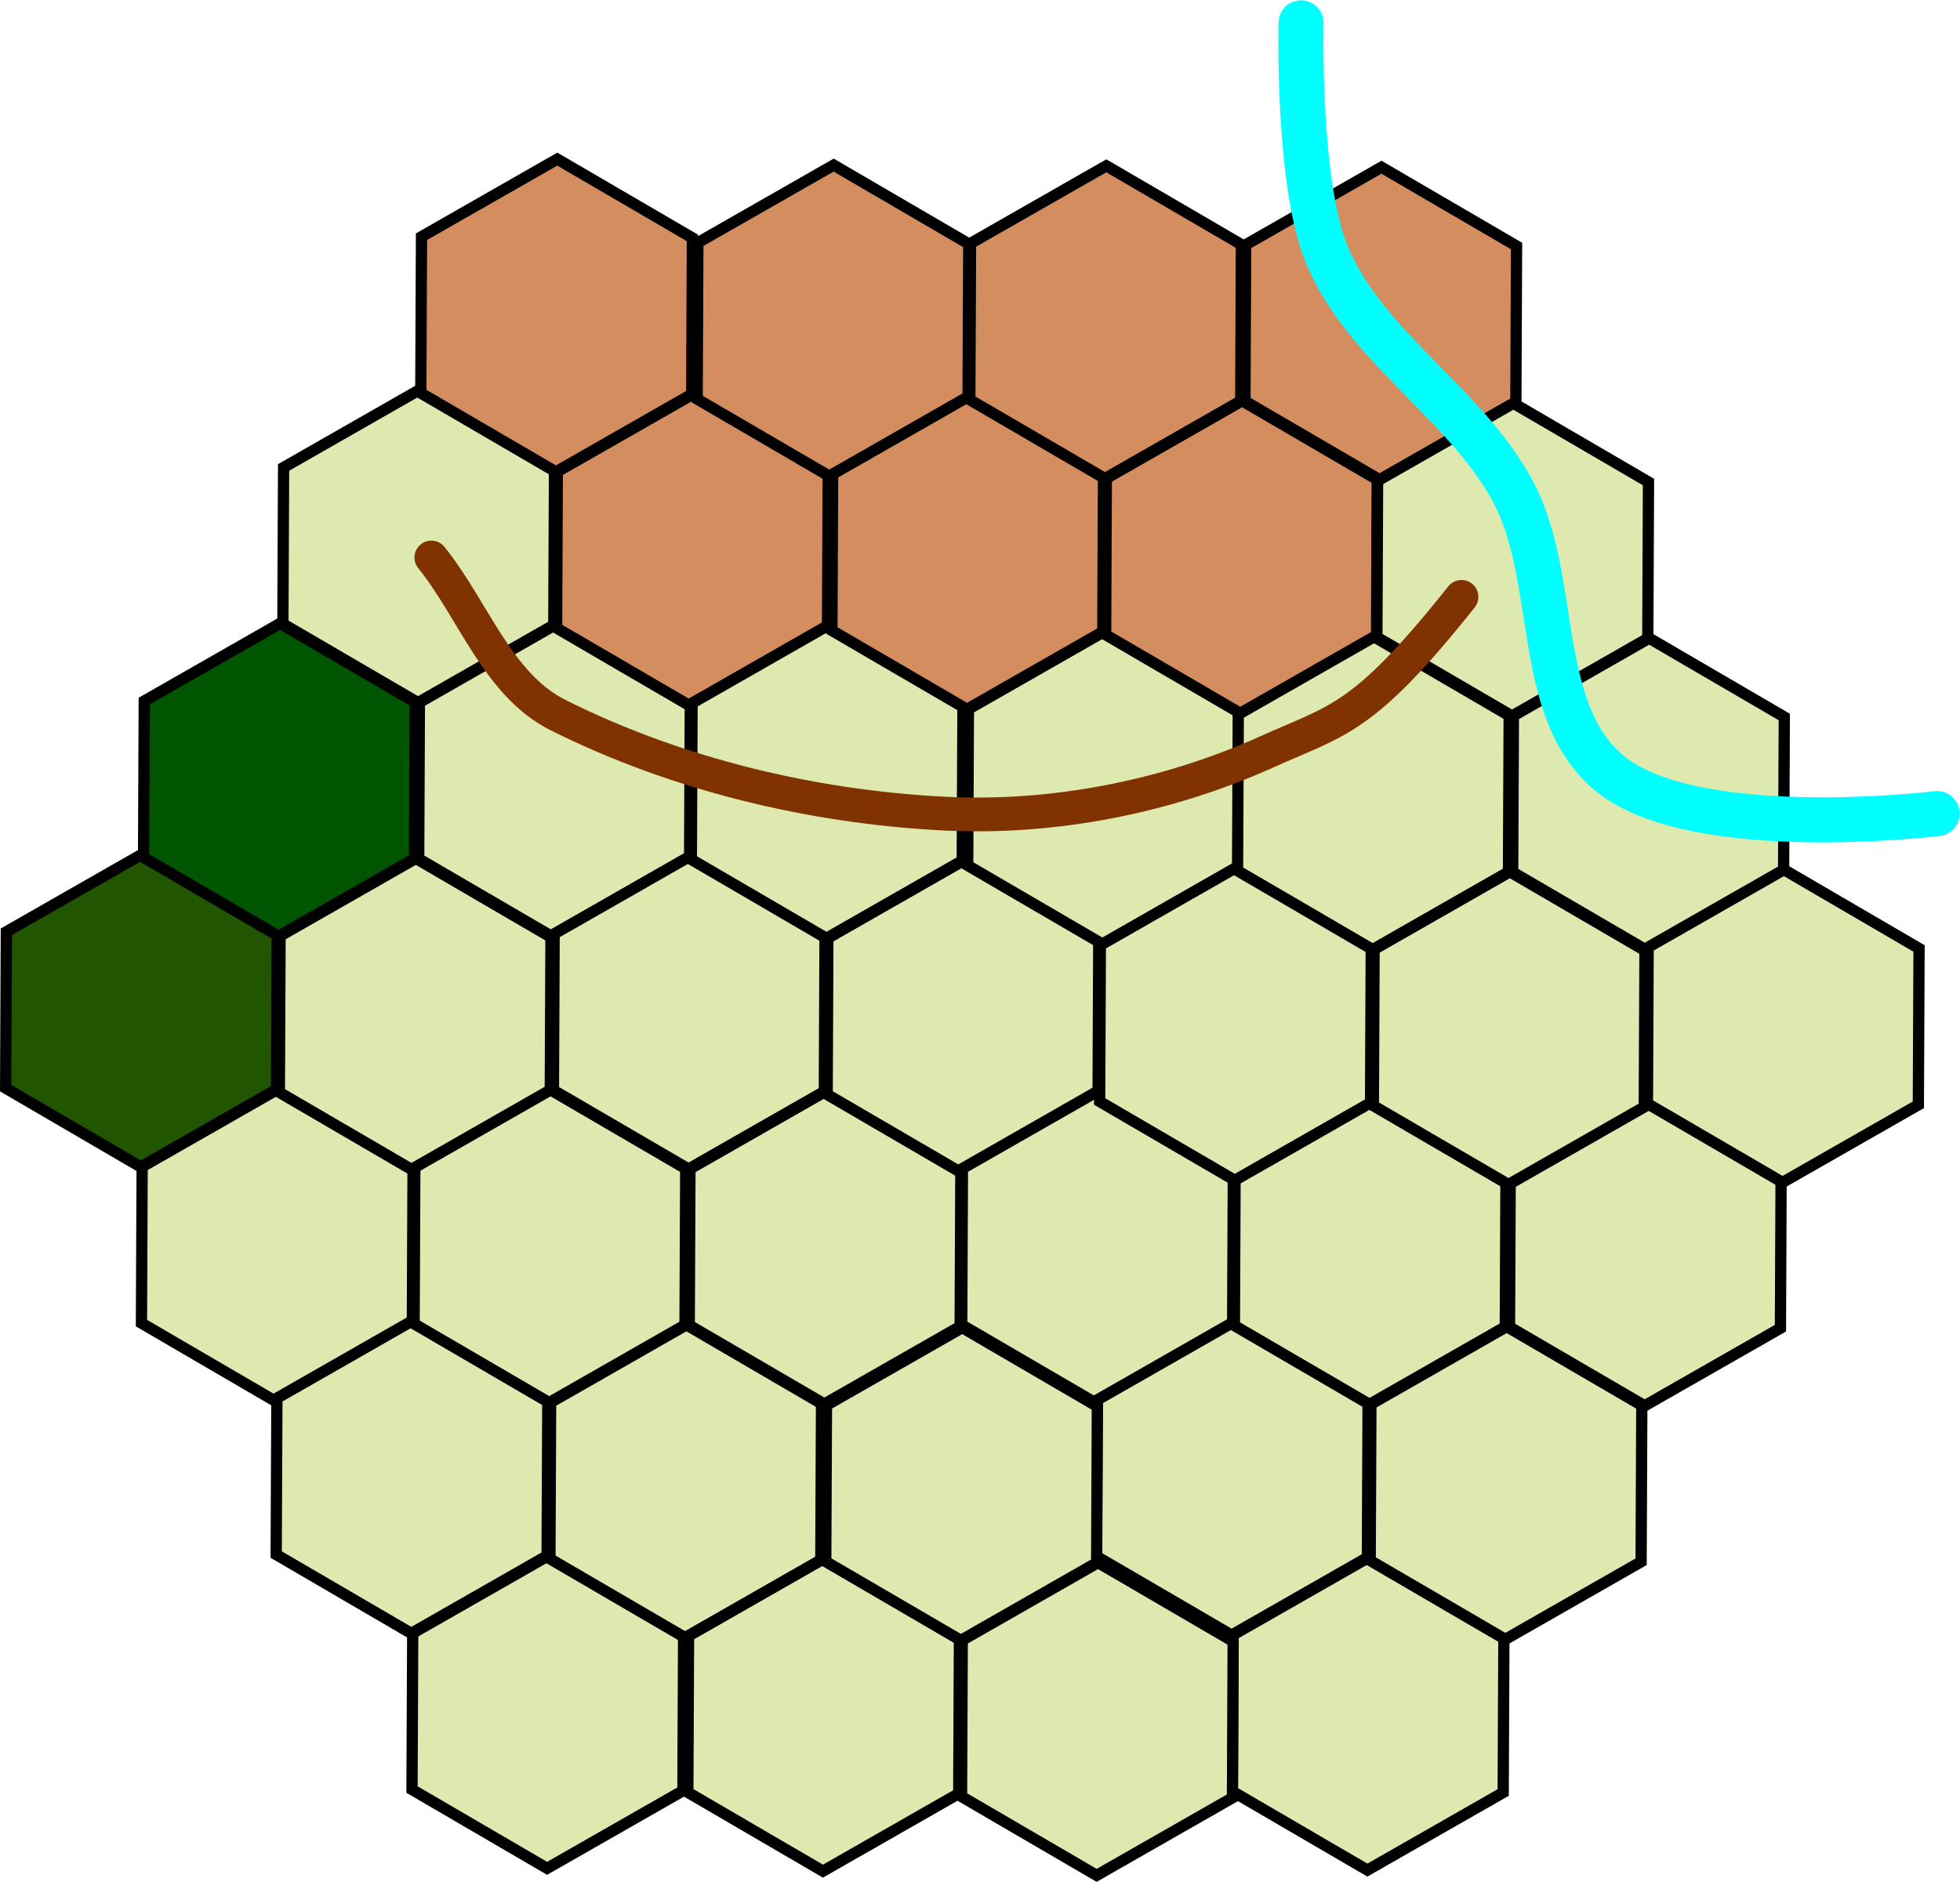
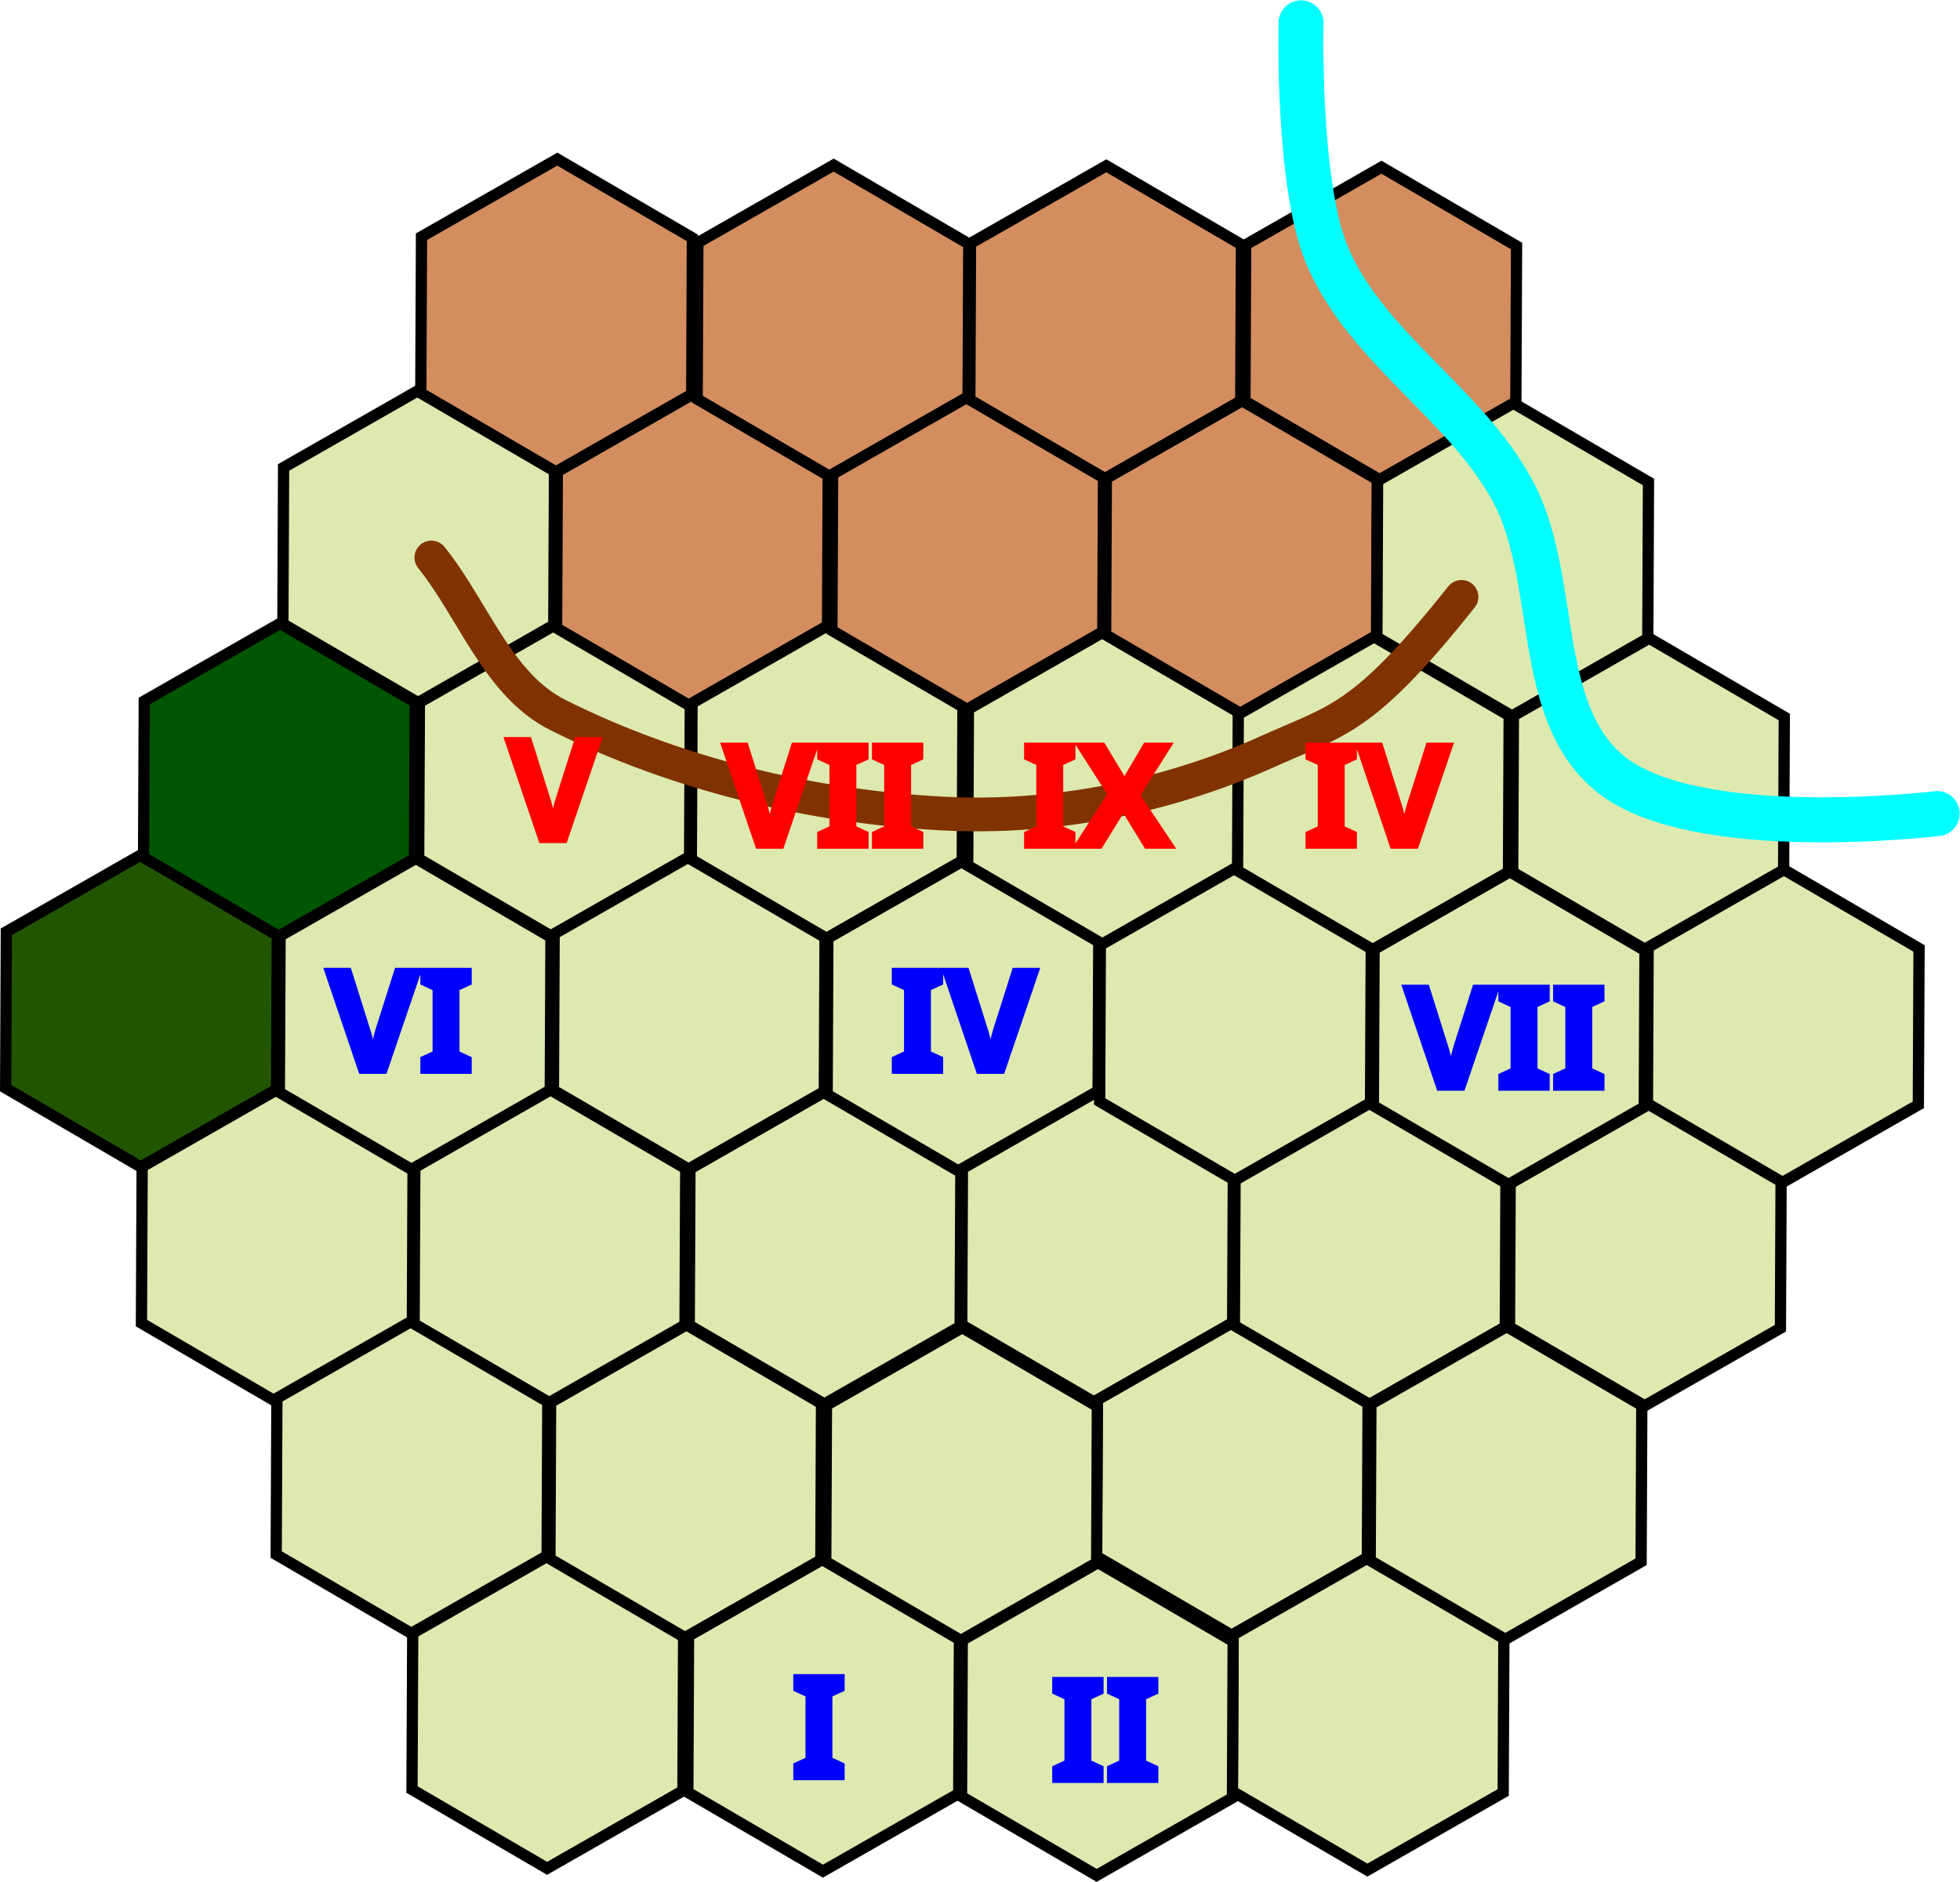
<svg xmlns="http://www.w3.org/2000/svg" width="98.265mm" height="94.367mm" viewBox="0 0 348.183 334.371" id="svg2" version="1.1">
  <defs id="defs4" />
  <g id="layer1" transform="translate(-305.8731,-213.3053)">
    <path style="fill:#225500;fill-opacity:1;fill-rule:evenodd;stroke:#000000;stroke-width:2;stroke-linecap:butt;stroke-linejoin:miter;stroke-miterlimit:4;stroke-dasharray:none;stroke-dashoffset:0" id="path4138" d="m 355,406.862 -24.124,13.785 -24,-14 0.124,-27.785 24.124,-13.785 24,14 z" />
    <path style="fill:#005500;fill-opacity:1;fill-rule:evenodd;stroke:#000000;stroke-width:2;stroke-linecap:butt;stroke-linejoin:miter;stroke-miterlimit:4;stroke-dasharray:none;stroke-dashoffset:0" id="path4138-3" d="m 379.5,365.862 -24.124,13.785 -24,-14 0.124,-27.785 24.124,-13.785 24,14 z" />
    <path style="fill:#dde9af;fill-opacity:1;fill-rule:evenodd;stroke:#000000;stroke-width:2;stroke-linecap:butt;stroke-linejoin:miter;stroke-miterlimit:4;stroke-dasharray:none;stroke-dashoffset:0" id="path4138-6" d="m 404.25,324.362 -24.124,13.785 -24,-14 0.124,-27.785 24.124,-13.785 24,14 z" />
    <path style="fill:#d38d5f;fill-opacity:1;fill-rule:evenodd;stroke:#000000;stroke-width:2;stroke-linecap:butt;stroke-linejoin:miter;stroke-miterlimit:4;stroke-dasharray:none;stroke-dashoffset:0" id="path4138-3-7" d="m 428.75,283.362 -24.124,13.785 -24,-14 0.124,-27.785 24.124,-13.785 24,14 z" />
    <path style="fill:#dde9af;fill-opacity:1;fill-rule:evenodd;stroke:#000000;stroke-width:2;stroke-linecap:butt;stroke-linejoin:miter;stroke-miterlimit:4;stroke-dasharray:none;stroke-dashoffset:0" id="path4138-5" d="m 379.125,448.612 -24.124,13.785 -24,-14 0.124,-27.785 24.124,-13.785 24,14 z" />
    <path style="fill:#dde9af;fill-opacity:1;fill-rule:evenodd;stroke:#000000;stroke-width:2;stroke-linecap:butt;stroke-linejoin:miter;stroke-miterlimit:4;stroke-dasharray:none;stroke-dashoffset:0" id="path4138-3-3" d="m 403.625,407.612 -24.124,13.785 -24,-14 0.124,-27.785 24.124,-13.785 24,14 z" />
    <path style="fill:#dde9af;fill-opacity:1;fill-rule:evenodd;stroke:#000000;stroke-width:2;stroke-linecap:butt;stroke-linejoin:miter;stroke-miterlimit:4;stroke-dasharray:none;stroke-dashoffset:0" id="path4138-6-5" d="m 428.375,366.112 -24.124,13.785 -24,-14 0.124,-27.785 24.124,-13.785 24,14 z" />
    <path style="fill:#d38d5f;fill-opacity:1;fill-rule:evenodd;stroke:#000000;stroke-width:2;stroke-linecap:butt;stroke-linejoin:miter;stroke-miterlimit:4;stroke-dasharray:none;stroke-dashoffset:0" id="path4138-3-7-6" d="m 452.875,325.112 -24.124,13.785 -24,-14 0.124,-27.785 24.124,-13.785 24,14 z" />
    <path style="fill:#dde9af;fill-opacity:1;fill-rule:evenodd;stroke:#000000;stroke-width:2;stroke-linecap:butt;stroke-linejoin:miter;stroke-miterlimit:4;stroke-dasharray:none;stroke-dashoffset:0" id="path4138-0" d="m 403.062,489.737 -24.124,13.785 -24,-14 0.124,-27.785 24.124,-13.785 24,14 z" />
    <path style="fill:#dde9af;fill-opacity:1;fill-rule:evenodd;stroke:#000000;stroke-width:2;stroke-linecap:butt;stroke-linejoin:miter;stroke-miterlimit:4;stroke-dasharray:none;stroke-dashoffset:0" id="path4138-3-2" d="m 427.562,448.737 -24.124,13.785 -24,-14 0.124,-27.785 24.124,-13.785 24,14 z" />
    <path style="fill:#dde9af;fill-opacity:1;fill-rule:evenodd;stroke:#000000;stroke-width:2;stroke-linecap:butt;stroke-linejoin:miter;stroke-miterlimit:4;stroke-dasharray:none;stroke-dashoffset:0" id="path4138-6-3" d="m 452.312,407.237 -24.124,13.785 -24,-14 0.124,-27.785 24.124,-13.785 24,14 z" />
    <path style="fill:#dde9af;fill-opacity:1;fill-rule:evenodd;stroke:#000000;stroke-width:2;stroke-linecap:butt;stroke-linejoin:miter;stroke-miterlimit:4;stroke-dasharray:none;stroke-dashoffset:0" id="path4138-3-7-7" d="m 476.812,366.237 -24.124,13.785 -24,-14 0.124,-27.785 24.124,-13.785 24,14 z" />
    <path style="fill:#dde9af;fill-opacity:1;fill-rule:evenodd;stroke:#000000;stroke-width:2;stroke-linecap:butt;stroke-linejoin:miter;stroke-miterlimit:4;stroke-dasharray:none;stroke-dashoffset:0" id="path4138-5-5" d="m 427.188,531.487 -24.124,13.785 -24,-14 0.124,-27.785 24.124,-13.785 24,14 z" />
    <path style="fill:#dde9af;fill-opacity:1;fill-rule:evenodd;stroke:#000000;stroke-width:2;stroke-linecap:butt;stroke-linejoin:miter;stroke-miterlimit:4;stroke-dasharray:none;stroke-dashoffset:0" id="path4138-3-3-9" d="m 451.688,490.487 -24.124,13.785 -24,-14 0.124,-27.785 24.124,-13.785 24,14 z" />
    <path style="fill:#dde9af;fill-opacity:1;fill-rule:evenodd;stroke:#000000;stroke-width:2;stroke-linecap:butt;stroke-linejoin:miter;stroke-miterlimit:4;stroke-dasharray:none;stroke-dashoffset:0" id="path4138-6-5-2" d="m 476.438,448.987 -24.124,13.785 -24,-14 0.124,-27.785 24.124,-13.785 24,14 z" />
    <path style="fill:#dde9af;fill-opacity:1;fill-rule:evenodd;stroke:#000000;stroke-width:2;stroke-linecap:butt;stroke-linejoin:miter;stroke-miterlimit:4;stroke-dasharray:none;stroke-dashoffset:0" id="path4138-3-7-6-2" d="m 500.938,407.987 -24.124,13.785 -24,-14 0.124,-27.785 24.124,-13.785 24,14 z" />
    <path style="fill:#d38d5f;fill-opacity:1;fill-rule:evenodd;stroke:#000000;stroke-width:2;stroke-linecap:butt;stroke-linejoin:miter;stroke-miterlimit:4;stroke-dasharray:none;stroke-dashoffset:0" id="path4138-5-8" d="m 477.844,284.425 -24.124,13.785 -24,-14 0.124,-27.785 24.124,-13.785 24,14 z" />
    <path style="fill:#d38d5f;fill-opacity:1;fill-rule:evenodd;stroke:#000000;stroke-width:2;stroke-linecap:butt;stroke-linejoin:miter;stroke-miterlimit:4;stroke-dasharray:none;stroke-dashoffset:0" id="path4138-0-9" d="m 501.781,325.55 -24.124,13.785 -24,-14 0.124,-27.785 24.124,-13.785 24,14 z" />
    <path style="fill:#d38d5f;fill-opacity:1;fill-rule:evenodd;stroke:#000000;stroke-width:2;stroke-linecap:butt;stroke-linejoin:miter;stroke-miterlimit:4;stroke-dasharray:none;stroke-dashoffset:0" id="path4138-3-2-7" d="m 526.281,284.55 -24.124,13.785 -24,-14 0.124,-27.785 24.124,-13.785 24,14 z" />
    <path style="fill:#dde9af;fill-opacity:1;fill-rule:evenodd;stroke:#000000;stroke-width:2;stroke-linecap:butt;stroke-linejoin:miter;stroke-miterlimit:4;stroke-dasharray:none;stroke-dashoffset:0" id="path4138-5-5-3" d="m 525.906,367.3 -24.124,13.785 -24,-14 0.124,-27.785 24.124,-13.785 24,14 z" />
    <path style="fill:#d38d5f;fill-opacity:1;fill-rule:evenodd;stroke:#000000;stroke-width:2;stroke-linecap:butt;stroke-linejoin:miter;stroke-miterlimit:4;stroke-dasharray:none;stroke-dashoffset:0" id="path4138-3-3-9-6" d="m 550.406,326.3 -24.124,13.785 -24,-14 0.124,-27.785 24.124,-13.785 24,14 z" />
    <path style="fill:#d38d5f;fill-opacity:1;fill-rule:evenodd;stroke:#000000;stroke-width:2;stroke-linecap:butt;stroke-linejoin:miter;stroke-miterlimit:4;stroke-dasharray:none;stroke-dashoffset:0" id="path4138-6-5-2-1" d="m 575.156,284.8 -24.124,13.785 -24,-14 0.124,-27.785 24.124,-13.785 24,14 z" />
    <path style="fill:#dde9af;fill-opacity:1;fill-rule:evenodd;stroke:#000000;stroke-width:2;stroke-linecap:butt;stroke-linejoin:miter;stroke-miterlimit:4;stroke-dasharray:none;stroke-dashoffset:0" id="path4138-5-2" d="m 524.844,448.925 -24.124,13.785 -24,-14 0.124,-27.785 24.124,-13.785 24,14 z" />
    <path style="fill:#dde9af;fill-opacity:1;fill-rule:evenodd;stroke:#000000;stroke-width:2;stroke-linecap:butt;stroke-linejoin:miter;stroke-miterlimit:4;stroke-dasharray:none;stroke-dashoffset:0" id="path4138-0-93" d="m 548.781,490.05 -24.124,13.785 -24,-14 0.124,-27.785 24.124,-13.785 24,14 z" />
    <path style="fill:#dde9af;fill-opacity:1;fill-rule:evenodd;stroke:#000000;stroke-width:2;stroke-linecap:butt;stroke-linejoin:miter;stroke-miterlimit:4;stroke-dasharray:none;stroke-dashoffset:0" id="path4138-3-2-1" d="m 573.281,449.05 -24.124,13.785 -24,-14 0.124,-27.785 24.124,-13.785 24,14 z" />
    <path style="fill:#dde9af;fill-opacity:1;fill-rule:evenodd;stroke:#000000;stroke-width:2;stroke-linecap:butt;stroke-linejoin:miter;stroke-miterlimit:4;stroke-dasharray:none;stroke-dashoffset:0" id="path4138-5-5-9" d="m 572.906,531.8 -24.124,13.785 -24,-14 0.124,-27.785 24.124,-13.785 24,14 z" />
    <path style="fill:#dde9af;fill-opacity:1;fill-rule:evenodd;stroke:#000000;stroke-width:2;stroke-linecap:butt;stroke-linejoin:miter;stroke-miterlimit:4;stroke-dasharray:none;stroke-dashoffset:0" id="path4138-3-3-9-4" d="m 597.406,490.8 -24.124,13.785 -24,-14 0.124,-27.785 24.124,-13.785 24,14 z" />
    <path style="fill:#dde9af;fill-opacity:1;fill-rule:evenodd;stroke:#000000;stroke-width:2;stroke-linecap:butt;stroke-linejoin:miter;stroke-miterlimit:4;stroke-dasharray:none;stroke-dashoffset:0" id="path4138-6-5-2-7" d="m 622.156,449.3 -24.124,13.785 -24,-14 0.124,-27.785 24.124,-13.785 24,14 z" />
    <path style="fill:#dde9af;fill-opacity:1;fill-rule:evenodd;stroke:#000000;stroke-width:2;stroke-linecap:butt;stroke-linejoin:miter;stroke-miterlimit:4;stroke-dasharray:none;stroke-dashoffset:0" id="path4138-6-0" d="m 476.188,531.987 -24.124,13.785 -24,-14 0.124,-27.785 24.124,-13.785 24,14 z" />
    <path style="fill:#dde9af;fill-opacity:1;fill-rule:evenodd;stroke:#000000;stroke-width:2;stroke-linecap:butt;stroke-linejoin:miter;stroke-miterlimit:4;stroke-dasharray:none;stroke-dashoffset:0" id="path4138-3-7-3" d="m 500.688,490.987 -24.124,13.785 -24,-14 0.124,-27.785 24.124,-13.785 24,14 z" />
    <path style="fill:#dde9af;fill-opacity:1;fill-rule:evenodd;stroke:#000000;stroke-width:2;stroke-linecap:butt;stroke-linejoin:miter;stroke-miterlimit:4;stroke-dasharray:none;stroke-dashoffset:0" id="path4138-3-7-6-6" d="m 524.812,532.737 -24.124,13.785 -24,-14 0.124,-27.785 24.124,-13.785 24,14 z" />
    <path style="fill:#dde9af;fill-opacity:1;fill-rule:evenodd;stroke:#000000;stroke-width:2;stroke-linecap:butt;stroke-linejoin:miter;stroke-miterlimit:4;stroke-dasharray:none;stroke-dashoffset:0" id="path4138-1-5" d="m 549.344,409.237 -24.124,13.785 -24,-14 0.124,-27.785 24.124,-13.785 24,14 z" />
    <path style="fill:#dde9af;fill-opacity:1;fill-rule:evenodd;stroke:#000000;stroke-width:2;stroke-linecap:butt;stroke-linejoin:miter;stroke-miterlimit:4;stroke-dasharray:none;stroke-dashoffset:0" id="path4138-3-0-4" d="m 573.844,368.237 -24.124,13.785 -24,-14 0.124,-27.785 24.124,-13.785 24,14 z" />
    <path style="fill:#dde9af;fill-opacity:1;fill-rule:evenodd;stroke:#000000;stroke-width:2;stroke-linecap:butt;stroke-linejoin:miter;stroke-miterlimit:4;stroke-dasharray:none;stroke-dashoffset:0" id="path4138-6-6-7" d="m 598.594,326.737 -24.124,13.785 -24,-14 0.124,-27.785 24.124,-13.785 24,14 z" />
    <path style="fill:#dde9af;fill-opacity:1;fill-rule:evenodd;stroke:#000000;stroke-width:2;stroke-linecap:butt;stroke-linejoin:miter;stroke-miterlimit:4;stroke-dasharray:none;stroke-dashoffset:0" id="path4138-3-3-3-6" d="m 597.969,409.987 -24.124,13.785 -24,-14 0.124,-27.785 24.124,-13.785 24,14 z" />
    <path style="fill:#dde9af;fill-opacity:1;fill-rule:evenodd;stroke:#000000;stroke-width:2;stroke-linecap:butt;stroke-linejoin:miter;stroke-miterlimit:4;stroke-dasharray:none;stroke-dashoffset:0" id="path4138-6-5-20-5" d="m 622.719,368.487 -24.124,13.785 -24,-14 0.124,-27.785 24.124,-13.785 24,14 z" />
    <path style="fill:#dde9af;fill-opacity:1;fill-rule:evenodd;stroke:#000000;stroke-width:2;stroke-linecap:butt;stroke-linejoin:miter;stroke-miterlimit:4;stroke-dasharray:none;stroke-dashoffset:0" id="path4138-6-3-5-6" d="m 646.656,409.612 -24.124,13.785 -24,-14 0.124,-27.785 24.124,-13.785 24,14 z" />
    <path style="fill:none;fill-rule:evenodd;stroke:#00ffff;stroke-width:8;stroke-linecap:round;stroke-linejoin:round;stroke-miterlimit:4;stroke-dasharray:none;stroke-opacity:1" d="m 650,357.862 c 0,0 -42.841,5.225 -58,-7 -13.868,-11.184 -8.962,-34.864 -17.5,-50.5 -8.532,-15.627 -26.27,-25.517 -33,-42 -5.197,-12.729 -4.5,-41 -4.5,-41" id="path4443" />
    <path style="fill:none;fill-rule:evenodd;stroke:#803300;stroke-width:6;stroke-linecap:round;stroke-linejoin:round;stroke-miterlimit:4;stroke-dasharray:none;stroke-opacity:1" d="m 382.5,312.362 c 7.5,9.333 11.791,22.645 22.5,28 21.079,10.539 44.965,16.286 68.5,17.5 19.488,1.005 39.714,-2.971 57.5,-11 12.572,-5.675 17,-5.5 34.5,-27.5" id="path4449" />
  </g>
  <g id="layer2">
-     <flowRoot xml:space="preserve" id="flowRoot4452-20" style="font-style:normal;font-variant:normal;font-weight:bold;font-stretch:normal;font-size:25px;line-height:125%;font-family:FreeSerif;-inkscape-font-specification:'FreeSerif Bold';letter-spacing:0px;word-spacing:0px;fill:#ff0000;fill-opacity:1;stroke:#ff0000;stroke-width:1px;stroke-linecap:butt;stroke-linejoin:miter;stroke-opacity:1" transform="translate(274.625,-61.48737)">
-       <flowRegion id="flowRegion4454-2">
-         <rect id="rect4456-9" width="46.5" height="37.5" x="-146" y="186.871" style="font-style:normal;font-variant:normal;font-weight:bold;font-stretch:normal;font-size:25px;font-family:FreeSerif;-inkscape-font-specification:'FreeSerif Bold';fill:#ff0000;stroke:#ff0000" />
-       </flowRegion>
-       <flowPara id="flowPara4458-0">VII</flowPara>
-     </flowRoot>
-     <flowRoot xml:space="preserve" id="flowRoot4452-9" style="font-style:normal;font-variant:normal;font-weight:bold;font-stretch:normal;font-size:25px;line-height:125%;font-family:FreeSerif;-inkscape-font-specification:'FreeSerif Bold';letter-spacing:0px;word-spacing:0px;fill:#ff0000;fill-opacity:1;stroke:#ff0000;stroke-width:1px;stroke-linecap:butt;stroke-linejoin:miter;stroke-opacity:1" transform="translate(327.625,-61.48737)">
-       <flowRegion id="flowRegion4454-9">
-         <rect id="rect4456-45" width="31.5" height="29" x="-146" y="186.871" style="font-style:normal;font-variant:normal;font-weight:bold;font-stretch:normal;font-size:25px;font-family:FreeSerif;-inkscape-font-specification:'FreeSerif Bold';fill:#ff0000;stroke:#ff0000" />
-       </flowRegion>
-       <flowPara id="flowPara4458-1">IX</flowPara>
-     </flowRoot>
-     <flowRoot xml:space="preserve" id="flowRoot4452-8" style="font-style:normal;font-variant:normal;font-weight:bold;font-stretch:normal;font-size:25px;line-height:125%;font-family:FreeSerif;-inkscape-font-specification:'FreeSerif Bold';letter-spacing:0px;word-spacing:0px;fill:#ff0000;fill-opacity:1;stroke:#ff0000;stroke-width:1px;stroke-linecap:butt;stroke-linejoin:miter;stroke-opacity:1" transform="translate(377.625,-61.48737)">
-       <flowRegion id="flowRegion4454-60">
-         <rect id="rect4456-46" width="31.5" height="29" x="-146" y="186.871" style="font-style:normal;font-variant:normal;font-weight:bold;font-stretch:normal;font-size:25px;font-family:FreeSerif;-inkscape-font-specification:'FreeSerif Bold';fill:#ff0000;stroke:#ff0000" />
-       </flowRegion>
-       <flowPara id="flowPara4458-7">IV</flowPara>
-     </flowRoot>
-     <flowRoot xml:space="preserve" id="flowRoot4452-6" style="font-style:normal;font-variant:normal;font-weight:bold;font-stretch:normal;font-size:25px;line-height:125%;font-family:FreeSerif;-inkscape-font-specification:'FreeSerif Bold';letter-spacing:0px;word-spacing:0px;fill:#ff0000;fill-opacity:1;stroke:#ff0000;stroke-width:1px;stroke-linecap:butt;stroke-linejoin:miter;stroke-opacity:1" transform="translate(236.125,-62.48737)">
-       <flowRegion id="flowRegion4454-0">
-         <rect id="rect4456-97" width="31.5" height="29" x="-146" y="186.871" style="font-style:normal;font-variant:normal;font-weight:bold;font-stretch:normal;font-size:25px;font-family:FreeSerif;-inkscape-font-specification:'FreeSerif Bold';fill:#ff0000;stroke:#ff0000" />
-       </flowRegion>
-       <flowPara id="flowPara4458-59">V</flowPara>
-     </flowRoot>
-     <flowRoot xml:space="preserve" id="flowRoot4452-0-8" style="font-style:normal;font-variant:normal;font-weight:bold;font-stretch:normal;font-size:25px;line-height:125%;font-family:FreeSerif;-inkscape-font-specification:'FreeSerif Bold';letter-spacing:0px;word-spacing:0px;fill:#0000ff;fill-opacity:1;stroke:#0000ff;stroke-width:1px;stroke-linecap:butt;stroke-linejoin:miter;stroke-opacity:1" transform="translate(304.125,-21.48737)">
-       <flowRegion id="flowRegion4454-3-7">
-         <rect id="rect4456-7-4" width="31.5" height="29" x="-146" y="186.871" style="font-style:normal;font-variant:normal;font-weight:bold;font-stretch:normal;font-size:25px;font-family:FreeSerif;-inkscape-font-specification:'FreeSerif Bold';fill:#0000ff;stroke:#0000ff" />
-       </flowRegion>
-       <flowPara id="flowPara4458-8-1">IV</flowPara>
-     </flowRoot>
-     <flowRoot xml:space="preserve" id="flowRoot4452-0-8-9" style="font-style:normal;font-variant:normal;font-weight:bold;font-stretch:normal;font-size:25px;line-height:125%;font-family:FreeSerif;-inkscape-font-specification:'FreeSerif Bold';letter-spacing:0px;word-spacing:0px;fill:#0000ff;fill-opacity:1;stroke:#0000ff;stroke-width:1px;stroke-linecap:butt;stroke-linejoin:miter;stroke-opacity:1" transform="translate(204.125,-21.48737)">
-       <flowRegion id="flowRegion4454-3-7-0">
-         <rect id="rect4456-7-4-9" width="31.5" height="29" x="-146" y="186.871" style="font-style:normal;font-variant:normal;font-weight:bold;font-stretch:normal;font-size:25px;font-family:FreeSerif;-inkscape-font-specification:'FreeSerif Bold';fill:#0000ff;stroke:#0000ff" />
-       </flowRegion>
-       <flowPara id="flowPara4458-8-1-8">VI</flowPara>
-     </flowRoot>
-     <flowRoot xml:space="preserve" id="flowRoot4452-0-8-8" style="font-style:normal;font-variant:normal;font-weight:bold;font-stretch:normal;font-size:25px;line-height:125%;font-family:FreeSerif;-inkscape-font-specification:'FreeSerif Bold';letter-spacing:0px;word-spacing:0px;fill:#0000ff;fill-opacity:1;stroke:#0000ff;stroke-width:1px;stroke-linecap:butt;stroke-linejoin:miter;stroke-opacity:1" transform="translate(395.625,-18.48737)">
-       <flowRegion id="flowRegion4454-3-7-5">
-         <rect id="rect4456-7-4-8" width="41.5" height="29.5" x="-146" y="186.871" style="font-style:normal;font-variant:normal;font-weight:bold;font-stretch:normal;font-size:25px;font-family:FreeSerif;-inkscape-font-specification:'FreeSerif Bold';fill:#0000ff;stroke:#0000ff" />
-       </flowRegion>
-       <flowPara id="flowPara4458-8-1-4">VII</flowPara>
-     </flowRoot>
-     <flowRoot xml:space="preserve" id="flowRoot4452-0-8-3" style="font-style:normal;font-variant:normal;font-weight:bold;font-stretch:normal;font-size:25px;line-height:125%;font-family:FreeSerif;-inkscape-font-specification:'FreeSerif Bold';letter-spacing:0px;word-spacing:0px;fill:#0000ff;fill-opacity:1;stroke:#0000ff;stroke-width:1px;stroke-linecap:butt;stroke-linejoin:miter;stroke-opacity:1" transform="translate(286.625,104.0126)">
-       <flowRegion id="flowRegion4454-3-7-7">
-         <rect id="rect4456-7-4-1" width="31.5" height="29" x="-146" y="186.871" style="font-style:normal;font-variant:normal;font-weight:bold;font-stretch:normal;font-size:25px;font-family:FreeSerif;-inkscape-font-specification:'FreeSerif Bold';fill:#0000ff;stroke:#0000ff" />
-       </flowRegion>
-       <flowPara id="flowPara4458-8-1-3">I</flowPara>
-     </flowRoot>
-     <flowRoot xml:space="preserve" id="flowRoot4452-0-8-93" style="font-style:normal;font-variant:normal;font-weight:bold;font-stretch:normal;font-size:25px;line-height:125%;font-family:FreeSerif;-inkscape-font-specification:'FreeSerif Bold';letter-spacing:0px;word-spacing:0px;fill:#0000ff;fill-opacity:1;stroke:#0000ff;stroke-width:1px;stroke-linecap:butt;stroke-linejoin:miter;stroke-opacity:1" transform="translate(332.625,104.5126)">
-       <flowRegion id="flowRegion4454-3-7-2">
-         <rect id="rect4456-7-4-4" width="31.5" height="29" x="-146" y="186.871" style="font-style:normal;font-variant:normal;font-weight:bold;font-stretch:normal;font-size:25px;font-family:FreeSerif;-inkscape-font-specification:'FreeSerif Bold';fill:#0000ff;stroke:#0000ff" />
-       </flowRegion>
-       <flowPara id="flowPara4458-8-1-37">II</flowPara>
-       <flowPara id="flowPara4721" />
-     </flowRoot>
+     <text xml:space="preserve" style="font-style:normal;font-variant:normal;font-weight:bold;font-stretch:normal;font-size:25px;line-height:125%;font-family:sans-serif;-inkscape-font-specification:'sans-serif Bold';letter-spacing:0px;word-spacing:0px;fill:#ff0000;fill-opacity:1;stroke:#ff0000;stroke-width:1px;stroke-linecap:butt;stroke-linejoin:miter;stroke-opacity:1" x="128.625" y="150.302" id="text4210">
+       <tspan x="128.625" y="150.302" id="tspan4212">
+         <tspan x="128.625" y="150.302" id="tspan4214">VII</tspan>
+       </tspan>
+     </text>
+     <text xml:space="preserve" style="font-style:normal;font-variant:normal;font-weight:bold;font-stretch:normal;font-size:25px;line-height:125%;font-family:sans-serif;-inkscape-font-specification:'sans-serif Bold';letter-spacing:0px;word-spacing:0px;fill:#ff0000;fill-opacity:1;stroke:#ff0000;stroke-width:1px;stroke-linecap:butt;stroke-linejoin:miter;stroke-opacity:1" x="181.625" y="150.302" id="text4216">
+       <tspan x="181.625" y="150.302" id="tspan4218">
+         <tspan x="181.625" y="150.302" id="tspan4220">IX</tspan>
+       </tspan>
+     </text>
+     <text xml:space="preserve" style="font-style:normal;font-variant:normal;font-weight:bold;font-stretch:normal;font-size:25px;line-height:125%;font-family:sans-serif;-inkscape-font-specification:'sans-serif Bold';letter-spacing:0px;word-spacing:0px;fill:#ff0000;fill-opacity:1;stroke:#ff0000;stroke-width:1px;stroke-linecap:butt;stroke-linejoin:miter;stroke-opacity:1" x="231.625" y="150.302" id="text4222">
+       <tspan x="231.625" y="150.302" id="tspan4224">
+         <tspan x="231.625" y="150.302" id="tspan4226">IV</tspan>
+       </tspan>
+     </text>
+     <text xml:space="preserve" style="font-style:normal;font-variant:normal;font-weight:bold;font-stretch:normal;font-size:25px;line-height:125%;font-family:sans-serif;-inkscape-font-specification:'sans-serif Bold';letter-spacing:0px;word-spacing:0px;fill:#ff0000;fill-opacity:1;stroke:#ff0000;stroke-width:1px;stroke-linecap:butt;stroke-linejoin:miter;stroke-opacity:1" x="90.125" y="149.302" id="text4228">
+       <tspan x="90.125" y="149.302" id="tspan4230">
+         <tspan x="90.125" y="149.302" id="tspan4232">V</tspan>
+       </tspan>
+     </text>
+     <text xml:space="preserve" style="font-style:normal;font-variant:normal;font-weight:bold;font-stretch:normal;font-size:25px;line-height:125%;font-family:sans-serif;-inkscape-font-specification:'sans-serif Bold';letter-spacing:0px;word-spacing:0px;fill:#0000ff;fill-opacity:1;stroke:#0000ff;stroke-width:1px;stroke-linecap:butt;stroke-linejoin:miter;stroke-opacity:1" x="158.125" y="190.302" id="text4234">
+       <tspan x="158.125" y="190.302" id="tspan4236">
+         <tspan x="158.125" y="190.302" id="tspan4238">IV</tspan>
+       </tspan>
+     </text>
+     <text xml:space="preserve" style="font-style:normal;font-variant:normal;font-weight:bold;font-stretch:normal;font-size:25px;line-height:125%;font-family:sans-serif;-inkscape-font-specification:'sans-serif Bold';letter-spacing:0px;word-spacing:0px;fill:#0000ff;fill-opacity:1;stroke:#0000ff;stroke-width:1px;stroke-linecap:butt;stroke-linejoin:miter;stroke-opacity:1" x="58.125" y="190.302" id="text4240">
+       <tspan x="58.125" y="190.302" id="tspan4242">
+         <tspan x="58.125" y="190.302" id="tspan4244">VI</tspan>
+       </tspan>
+     </text>
+     <text xml:space="preserve" style="font-style:normal;font-variant:normal;font-weight:bold;font-stretch:normal;font-size:25px;line-height:125%;font-family:sans-serif;-inkscape-font-specification:'sans-serif Bold';letter-spacing:0px;word-spacing:0px;fill:#0000ff;fill-opacity:1;stroke:#0000ff;stroke-width:1px;stroke-linecap:butt;stroke-linejoin:miter;stroke-opacity:1" x="249.625" y="193.302" id="text4246">
+       <tspan x="249.625" y="193.302" id="tspan4248">
+         <tspan x="249.625" y="193.302" id="tspan4250">VII</tspan>
+       </tspan>
+     </text>
+     <text xml:space="preserve" style="font-style:normal;font-variant:normal;font-weight:bold;font-stretch:normal;font-size:25px;line-height:125%;font-family:sans-serif;-inkscape-font-specification:'sans-serif Bold';letter-spacing:0px;word-spacing:0px;fill:#0000ff;fill-opacity:1;stroke:#0000ff;stroke-width:1px;stroke-linecap:butt;stroke-linejoin:miter;stroke-opacity:1" x="140.625" y="315.802" id="text4252">
+       <tspan x="140.625" y="315.802" id="tspan4254">
+         <tspan x="140.625" y="315.802" id="tspan4256">I</tspan>
+       </tspan>
+     </text>
+     <text xml:space="preserve" style="font-style:normal;font-variant:normal;font-weight:bold;font-stretch:normal;font-size:25px;line-height:125%;font-family:sans-serif;-inkscape-font-specification:'sans-serif Bold';letter-spacing:0px;word-spacing:0px;fill:#0000ff;fill-opacity:1;stroke:#0000ff;stroke-width:1px;stroke-linecap:butt;stroke-linejoin:miter;stroke-opacity:1" x="186.625" y="316.302" id="text4258">
+       <tspan x="186.625" y="316.302" id="tspan4260">
+         <tspan x="186.625" y="316.302" id="tspan4262">II</tspan>
+         <tspan dx="0" x="205.277" y="316.302" id="tspan4264" />
+       </tspan>
+     </text>
  </g>
</svg>
